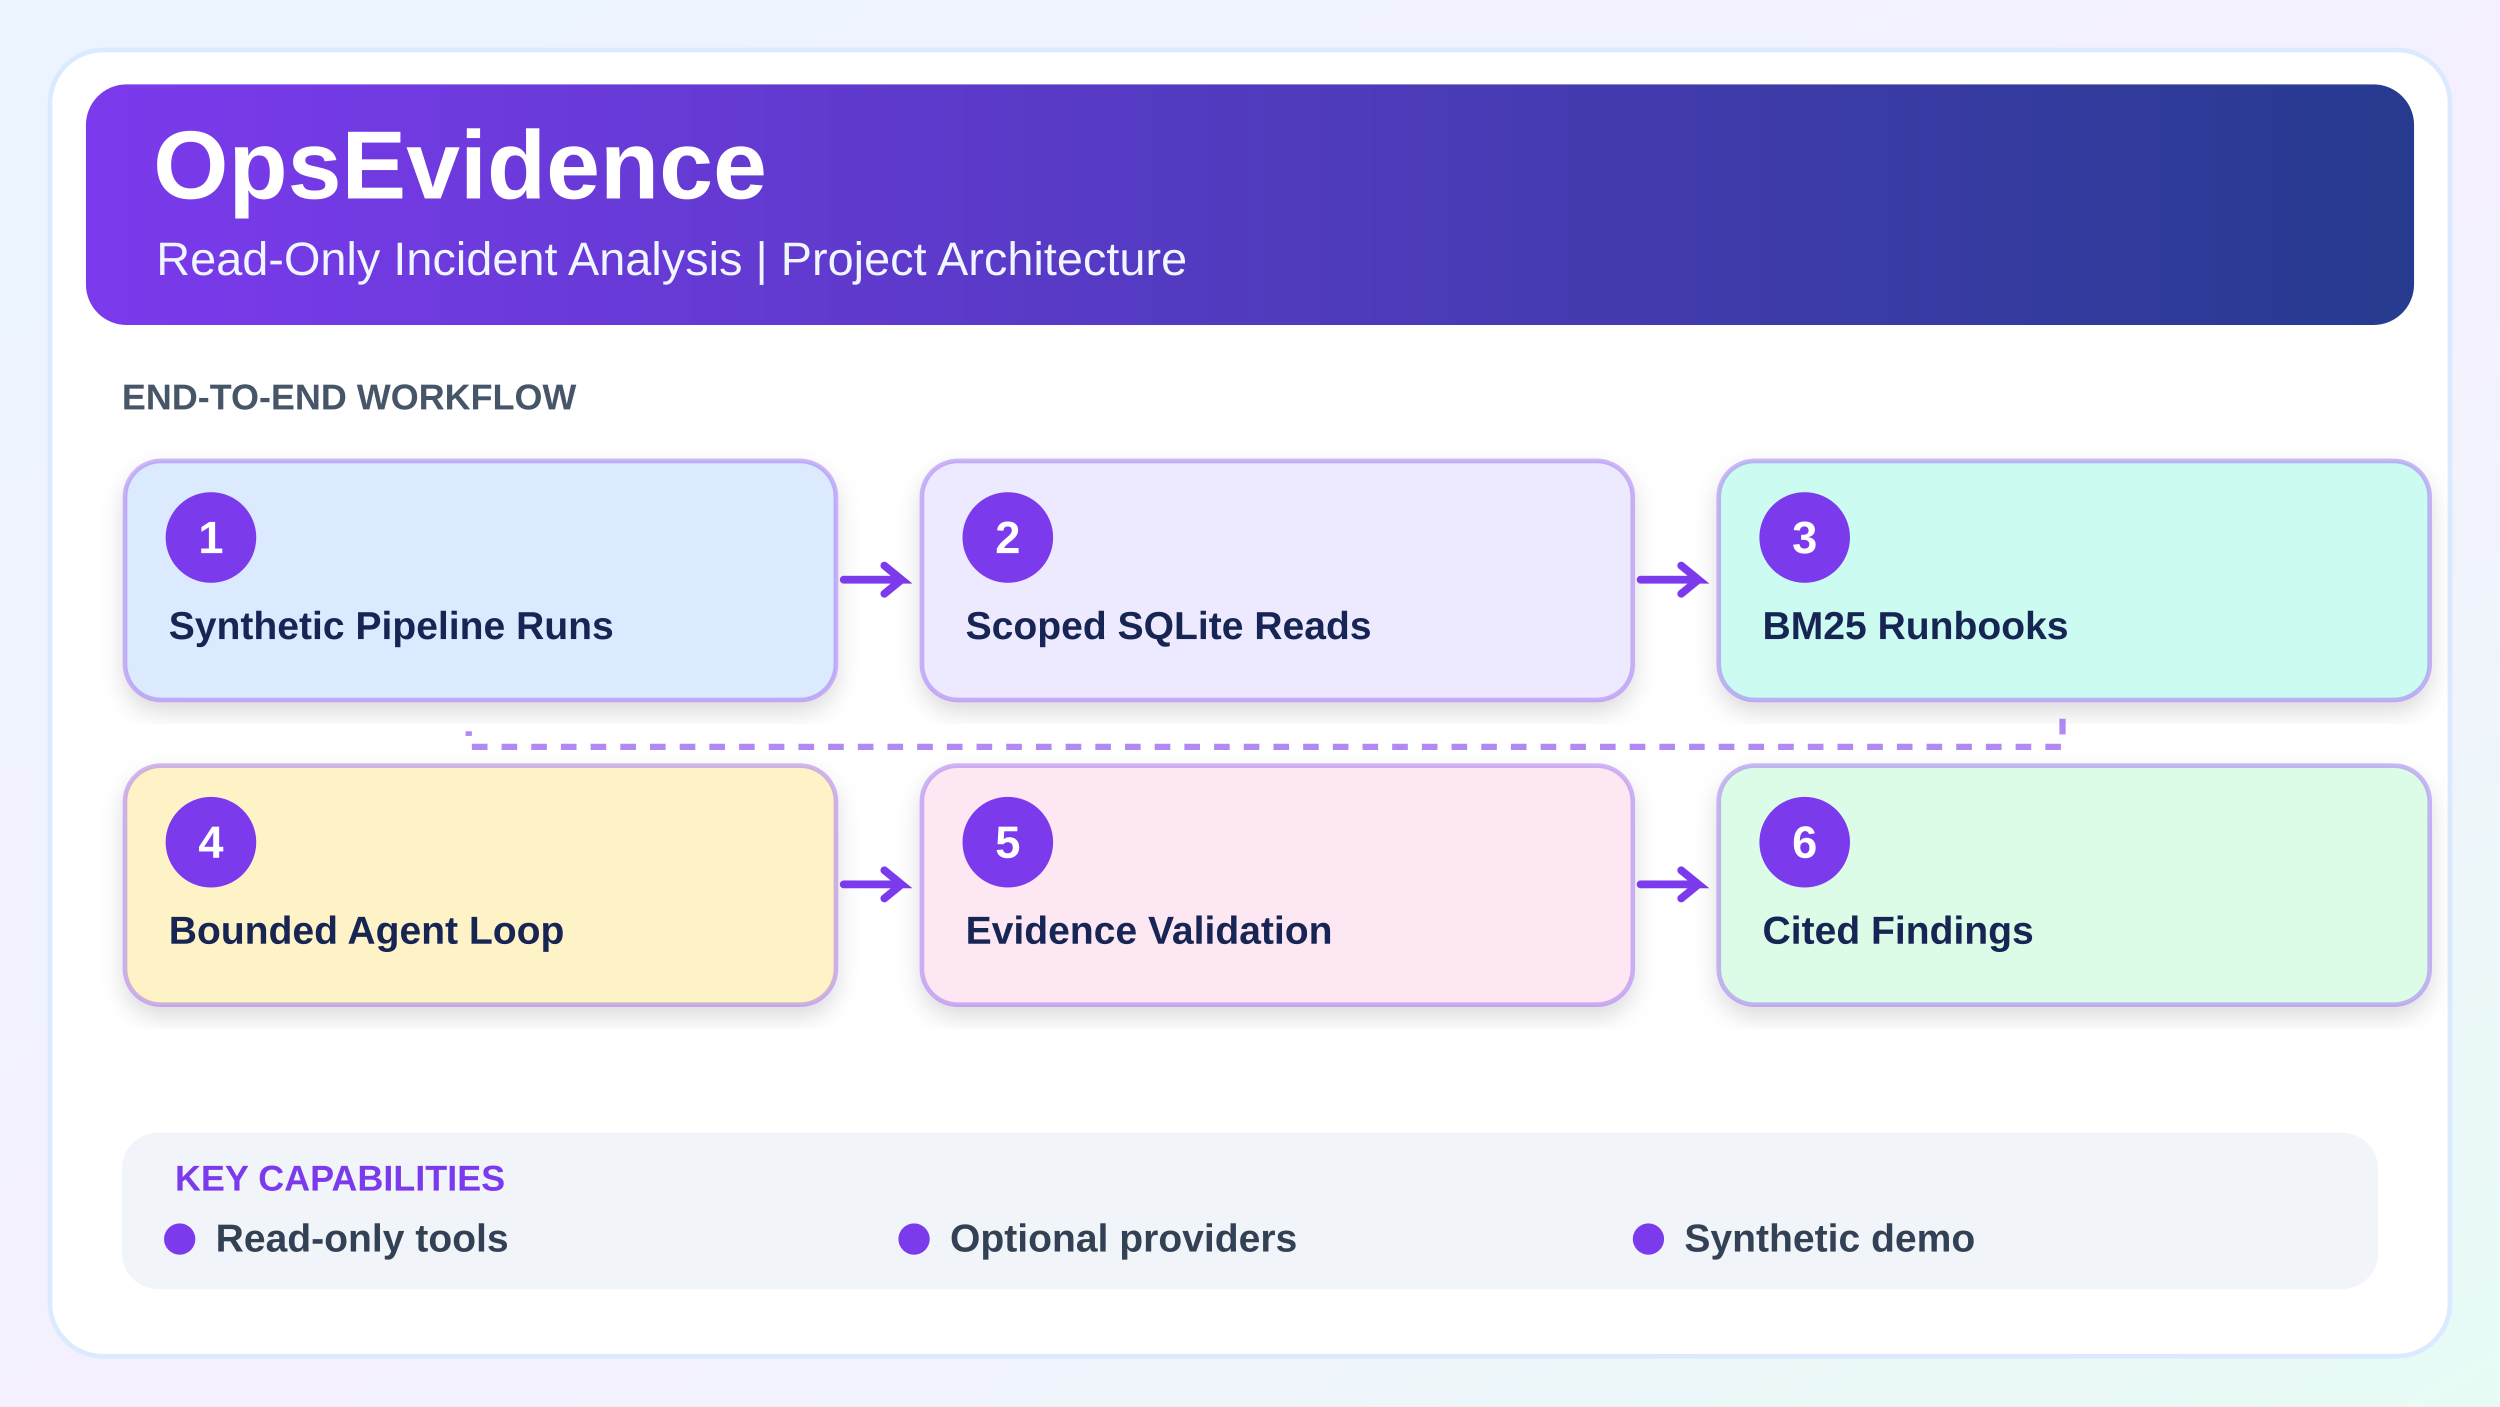
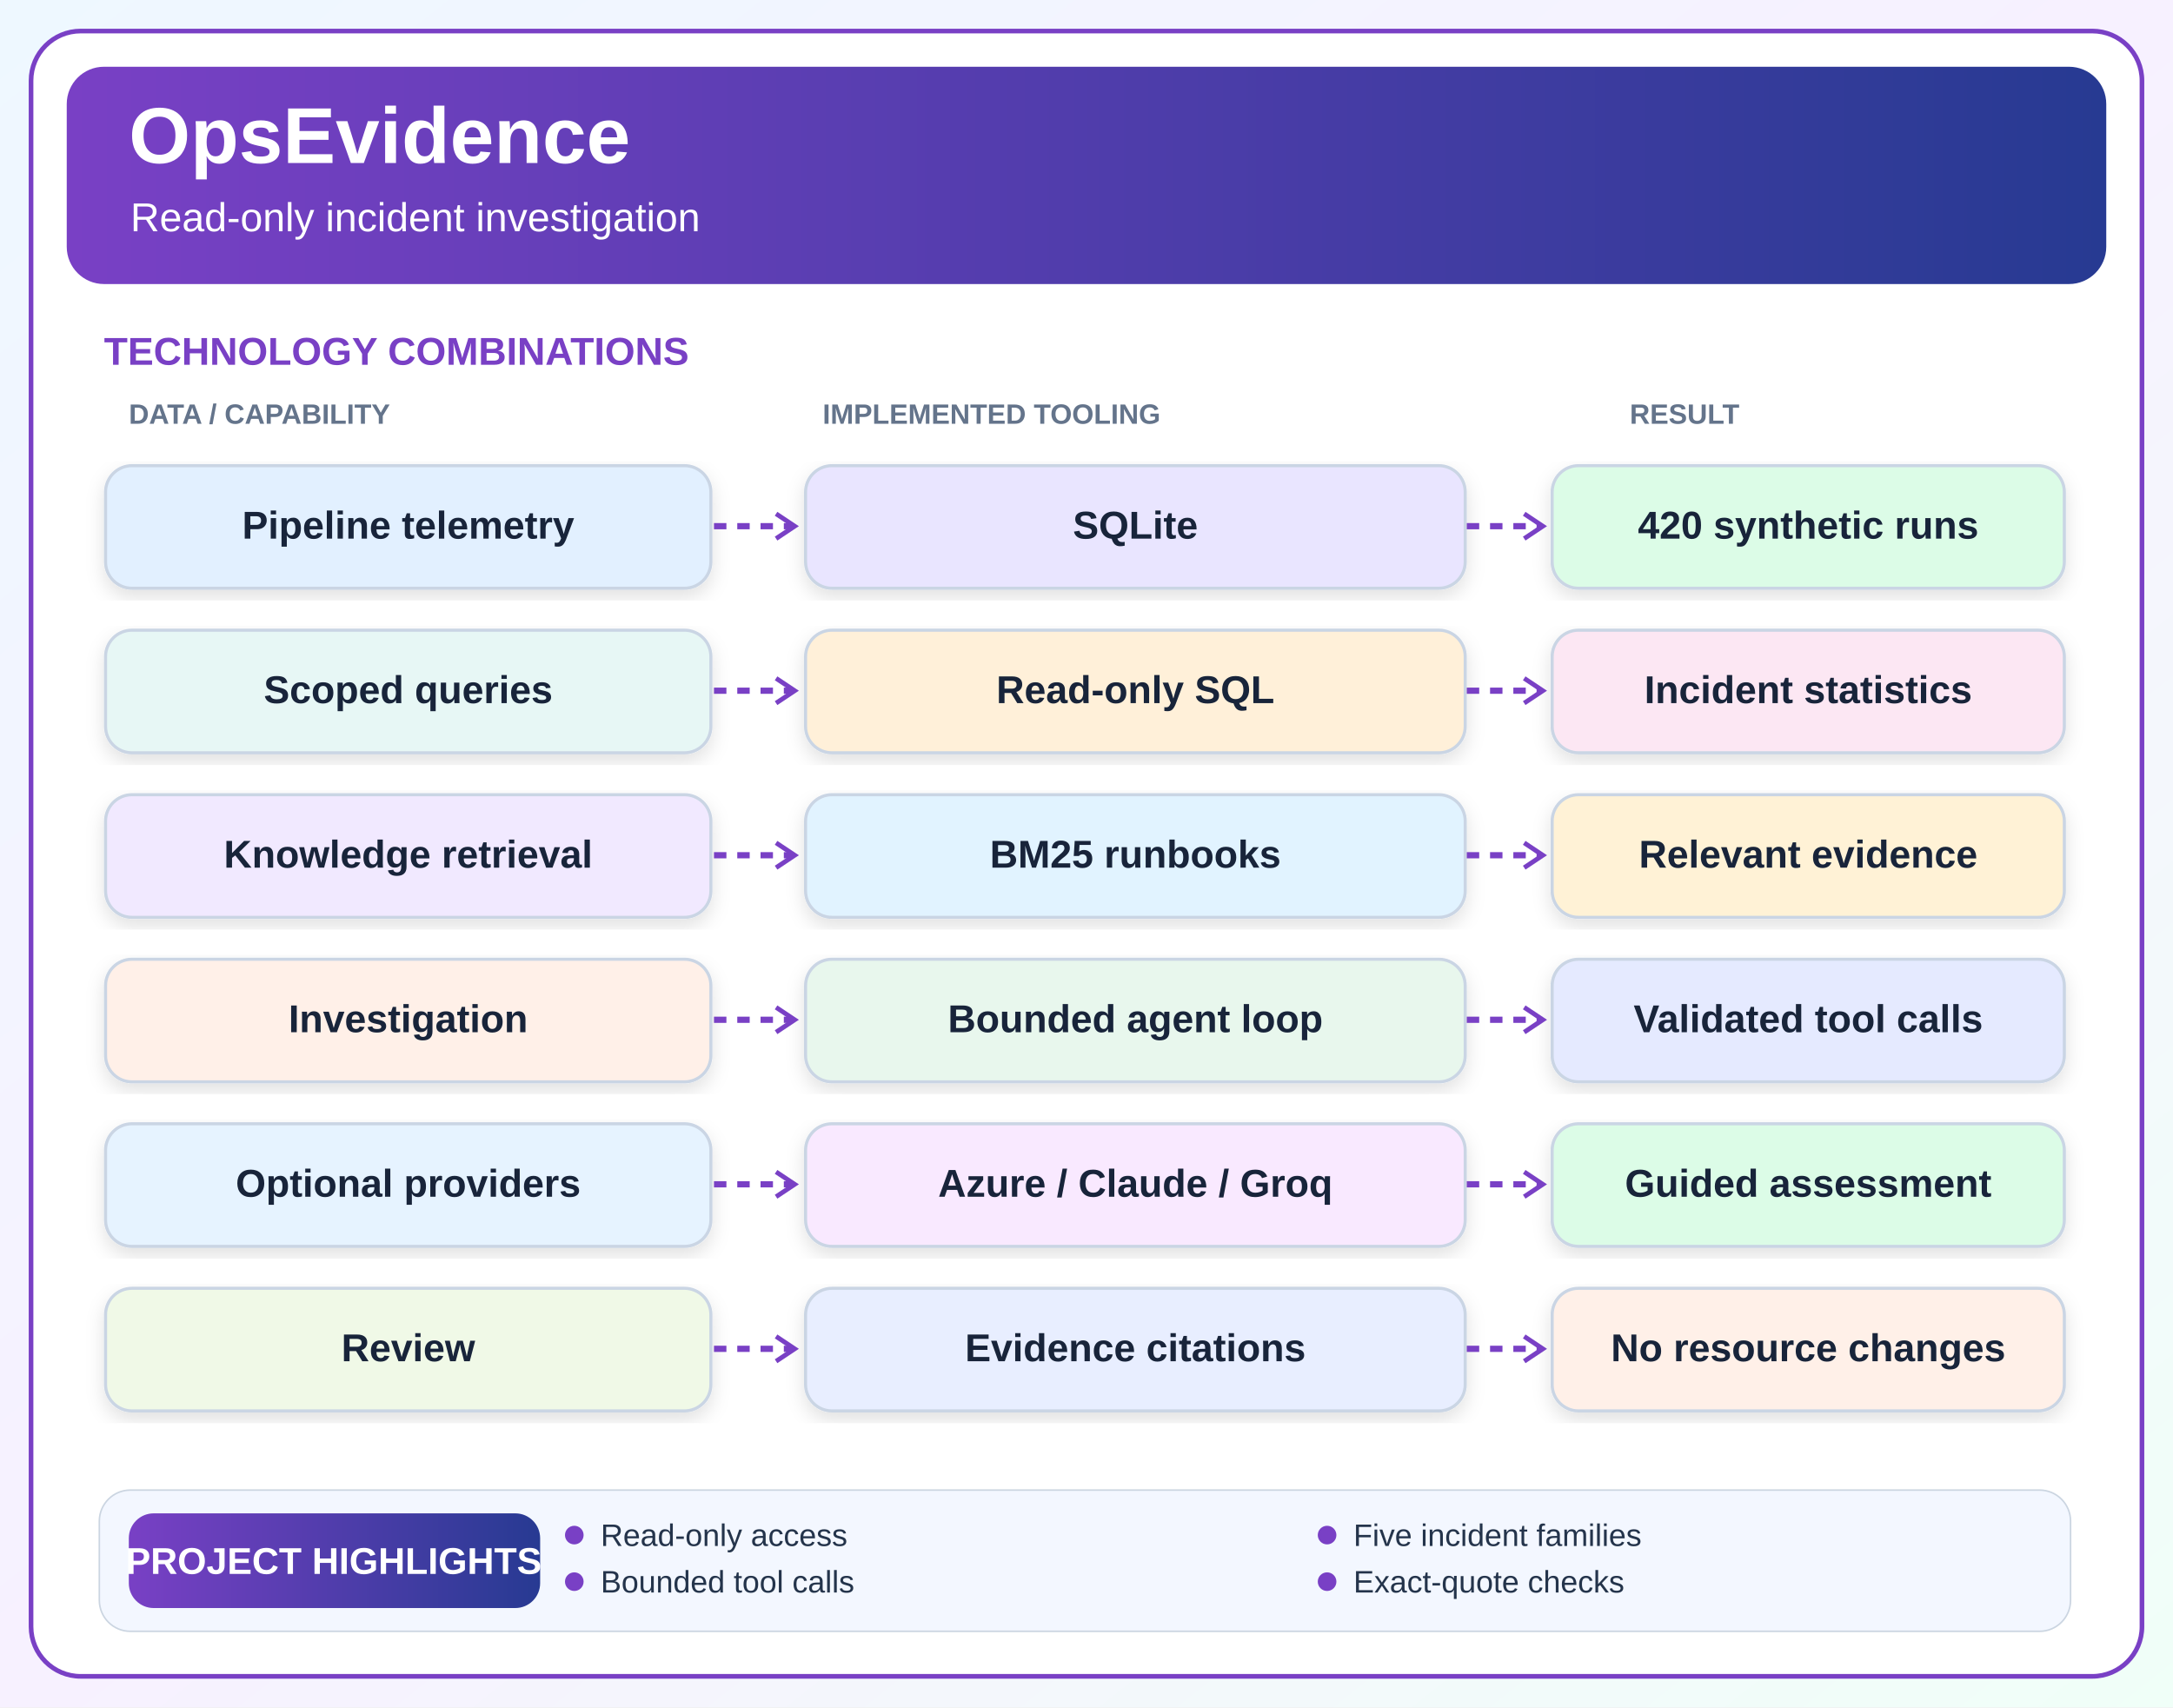
- <svg xmlns="http://www.w3.org/2000/svg" width="1600" height="900" viewBox="0 0 1600 900">
+ <svg xmlns="http://www.w3.org/2000/svg" width="1400" height="1100" viewBox="0 0 1400 1100">
  <defs>
-     <linearGradient id="back" x2="1" y2="1">
-       <stop stop-color="#eaf5ff" />
-       <stop offset=".55" stop-color="#f5f0ff" />
-       <stop offset="1" stop-color="#e7fbf5" />
+     <linearGradient id="bg" x2="1" y2="1">
+       <stop stop-color="#eef8ff" />
+       <stop offset=".5" stop-color="#f7f1ff" />
+       <stop offset="1" stop-color="#f0fff8" />
    </linearGradient>
-     <linearGradient id="head" x2="1" y2="0">
-       <stop stop-color="#7c3aed" />
-       <stop offset="1" stop-color="#263b8f" />
+     <linearGradient id="banner" x2="1">
+       <stop stop-color="#7940c5" />
+       <stop offset="1" stop-color="#273a92" />
    </linearGradient>
    <filter id="shadow">
-       <feDropShadow dx="0" dy="7" stdDeviation="8" flood-opacity=".15" />
+       <feDropShadow dx="0" dy="5" stdDeviation="6" flood-opacity=".12" />
    </filter>
  </defs>
-   <rect width="1600" height="900" fill="url(#back)" />
-   <rect x="32" y="32" width="1536" height="836" rx="34" fill="#fff" stroke="#dbeafe" stroke-width="3" />
-   <rect x="55" y="54" width="1490" height="154" rx="26" fill="url(#head)" />
-   <text x="98" y="127" font-family="Arial,sans-serif" font-size="62" font-weight="bold" fill="white">OpsEvidence</text>
-   <text x="100" y="176" font-family="Arial,sans-serif" font-size="30" fill="#eff6ff">Read-Only Incident Analysis  |  Project Architecture</text>
-   <text x="78" y="262" font-family="Arial,sans-serif" font-size="23" font-weight="bold" fill="#475569">END-TO-END WORKFLOW</text>
-   <rect x="80" y="295" width="455" height="153" rx="23" fill="#dbeafe" stroke="#7c3aed" stroke-opacity=".35" stroke-width="3" filter="url(#shadow)" />
-   <circle cx="135" cy="344" r="29" fill="#7c3aed" />
-   <text x="135" y="354" font-family="Arial" font-size="29" font-weight="bold" text-anchor="middle" fill="white">1</text>
-   <text x="108" y="409" font-family="Arial" font-size="25" font-weight="bold" fill="#172554">Synthetic Pipeline Runs</text>
-   <path d="M540 371 h37 l-11 -9 m11 9 l-11 9" stroke="#7c3aed" stroke-width="5" stroke-linecap="round" fill="none" />
-   <rect x="590" y="295" width="455" height="153" rx="23" fill="#ede9fe" stroke="#7c3aed" stroke-opacity=".35" stroke-width="3" filter="url(#shadow)" />
-   <circle cx="645" cy="344" r="29" fill="#7c3aed" />
-   <text x="645" y="354" font-family="Arial" font-size="29" font-weight="bold" text-anchor="middle" fill="white">2</text>
-   <text x="618" y="409" font-family="Arial" font-size="25" font-weight="bold" fill="#172554">Scoped SQLite Reads</text>
-   <path d="M1050 371 h37 l-11 -9 m11 9 l-11 9" stroke="#7c3aed" stroke-width="5" stroke-linecap="round" fill="none" />
-   <rect x="1100" y="295" width="455" height="153" rx="23" fill="#ccfbf1" stroke="#7c3aed" stroke-opacity=".35" stroke-width="3" filter="url(#shadow)" />
-   <circle cx="1155" cy="344" r="29" fill="#7c3aed" />
-   <text x="1155" y="354" font-family="Arial" font-size="29" font-weight="bold" text-anchor="middle" fill="white">3</text>
-   <text x="1128" y="409" font-family="Arial" font-size="25" font-weight="bold" fill="#172554">BM25 Runbooks</text>
-   <rect x="80" y="490" width="455" height="153" rx="23" fill="#fef3c7" stroke="#7c3aed" stroke-opacity=".35" stroke-width="3" filter="url(#shadow)" />
-   <circle cx="135" cy="539" r="29" fill="#7c3aed" />
-   <text x="135" y="549" font-family="Arial" font-size="29" font-weight="bold" text-anchor="middle" fill="white">4</text>
-   <text x="108" y="604" font-family="Arial" font-size="25" font-weight="bold" fill="#172554">Bounded Agent Loop</text>
-   <path d="M540 566 h37 l-11 -9 m11 9 l-11 9" stroke="#7c3aed" stroke-width="5" stroke-linecap="round" fill="none" />
-   <rect x="590" y="490" width="455" height="153" rx="23" fill="#fce7f3" stroke="#7c3aed" stroke-opacity=".35" stroke-width="3" filter="url(#shadow)" />
-   <circle cx="645" cy="539" r="29" fill="#7c3aed" />
-   <text x="645" y="549" font-family="Arial" font-size="29" font-weight="bold" text-anchor="middle" fill="white">5</text>
-   <text x="618" y="604" font-family="Arial" font-size="25" font-weight="bold" fill="#172554">Evidence Validation</text>
-   <path d="M1050 566 h37 l-11 -9 m11 9 l-11 9" stroke="#7c3aed" stroke-width="5" stroke-linecap="round" fill="none" />
-   <rect x="1100" y="490" width="455" height="153" rx="23" fill="#dcfce7" stroke="#7c3aed" stroke-opacity=".35" stroke-width="3" filter="url(#shadow)" />
-   <circle cx="1155" cy="539" r="29" fill="#7c3aed" />
-   <text x="1155" y="549" font-family="Arial" font-size="29" font-weight="bold" text-anchor="middle" fill="white">6</text>
-   <text x="1128" y="604" font-family="Arial" font-size="25" font-weight="bold" fill="#172554">Cited Findings</text>
-   <path d="M1320 460 v18 H300 v-10" stroke="#7c3aed" stroke-width="4" stroke-dasharray="10 9" fill="none" opacity=".6" />
-   <rect x="78" y="725" width="1444" height="100" rx="23" fill="#f1f5f9" />
-   <text x="112" y="762" font-family="Arial" font-size="23" font-weight="bold" fill="#7c3aed">KEY CAPABILITIES</text>
-   <circle cx="115" cy="793" r="10" fill="#7c3aed" />
-   <text x="138" y="801" font-family="Arial" font-size="25" font-weight="bold" fill="#334155">Read-only tools</text>
-   <circle cx="585" cy="793" r="10" fill="#7c3aed" />
-   <text x="608" y="801" font-family="Arial" font-size="25" font-weight="bold" fill="#334155">Optional providers</text>
-   <circle cx="1055" cy="793" r="10" fill="#7c3aed" />
-   <text x="1078" y="801" font-family="Arial" font-size="25" font-weight="bold" fill="#334155">Synthetic demo</text>
+   <rect width="1400" height="1100" fill="url(#bg)" />
+   <rect x="20" y="20" width="1360" height="1060" rx="32" fill="white" stroke="#7940c5" stroke-width="3" />
+   <rect x="43" y="43" width="1314" height="140" rx="24" fill="url(#banner)" />
+   <text x="83" y="105" font-size="51" font-weight="bold" font-family="Arial" fill="white">OpsEvidence</text>
+   <text x="84" y="149" font-size="26" font-family="Arial" fill="white">Read-only incident investigation</text>
+   <text x="67" y="235" font-size="25" font-weight="bold" font-family="Arial" fill="#7940c5">TECHNOLOGY COMBINATIONS</text>
+   <text x="83" y="273" font-size="18" font-weight="bold" font-family="Arial" fill="#64748b">DATA / CAPABILITY</text>
+   <text x="530" y="273" font-size="18" font-weight="bold" font-family="Arial" fill="#64748b">IMPLEMENTED TOOLING</text>
+   <text x="1050" y="273" font-size="18" font-weight="bold" font-family="Arial" fill="#64748b">RESULT</text>
+   <rect x="68" y="300" width="390" height="79" rx="17" fill="#e2f0ff" stroke="#cad5e4" stroke-width="2" filter="url(#shadow)" />
+   <text x="263" y="347" font-size="25" text-anchor="middle" font-weight="bold" font-family="Arial" fill="#18243a">Pipeline telemetry</text>
+   <rect x="519" y="300" width="425" height="79" rx="17" fill="#e9e5ff" stroke="#cad5e4" stroke-width="2" filter="url(#shadow)" />
+   <text x="731.5" y="347" font-size="25" text-anchor="middle" font-weight="bold" font-family="Arial" fill="#18243a">SQLite</text>
+   <rect x="1000" y="300" width="330" height="79" rx="17" fill="#dcfce7" stroke="#cad5e4" stroke-width="2" filter="url(#shadow)" />
+   <text x="1165" y="347" font-size="25" text-anchor="middle" font-weight="bold" font-family="Arial" fill="#18243a">420 synthetic runs</text>
+   <path d="M460 339 H510 M945 339 H992" stroke="#7940c5" stroke-width="4" stroke-dasharray="8 7" />
+   <path d="M500 331 l12 8 -12 8 M982 331 l12 8 -12 8" stroke="#7940c5" stroke-width="3" fill="none" />
+   <rect x="68" y="406" width="390" height="79" rx="17" fill="#e7f7f5" stroke="#cad5e4" stroke-width="2" filter="url(#shadow)" />
+   <text x="263" y="453" font-size="25" text-anchor="middle" font-weight="bold" font-family="Arial" fill="#18243a">Scoped queries</text>
+   <rect x="519" y="406" width="425" height="79" rx="17" fill="#fff0d9" stroke="#cad5e4" stroke-width="2" filter="url(#shadow)" />
+   <text x="731.5" y="453" font-size="25" text-anchor="middle" font-weight="bold" font-family="Arial" fill="#18243a">Read-only SQL</text>
+   <rect x="1000" y="406" width="330" height="79" rx="17" fill="#fce7f3" stroke="#cad5e4" stroke-width="2" filter="url(#shadow)" />
+   <text x="1165" y="453" font-size="25" text-anchor="middle" font-weight="bold" font-family="Arial" fill="#18243a">Incident statistics</text>
+   <path d="M460 445 H510 M945 445 H992" stroke="#7940c5" stroke-width="4" stroke-dasharray="8 7" />
+   <path d="M500 437 l12 8 -12 8 M982 437 l12 8 -12 8" stroke="#7940c5" stroke-width="3" fill="none" />
+   <rect x="68" y="512" width="390" height="79" rx="17" fill="#f1e9ff" stroke="#cad5e4" stroke-width="2" filter="url(#shadow)" />
+   <text x="263" y="559" font-size="25" text-anchor="middle" font-weight="bold" font-family="Arial" fill="#18243a">Knowledge retrieval</text>
+   <rect x="519" y="512" width="425" height="79" rx="17" fill="#e1f3ff" stroke="#cad5e4" stroke-width="2" filter="url(#shadow)" />
+   <text x="731.5" y="559" font-size="25" text-anchor="middle" font-weight="bold" font-family="Arial" fill="#18243a">BM25 runbooks</text>
+   <rect x="1000" y="512" width="330" height="79" rx="17" fill="#fff2d6" stroke="#cad5e4" stroke-width="2" filter="url(#shadow)" />
+   <text x="1165" y="559" font-size="25" text-anchor="middle" font-weight="bold" font-family="Arial" fill="#18243a">Relevant evidence</text>
+   <path d="M460 551 H510 M945 551 H992" stroke="#7940c5" stroke-width="4" stroke-dasharray="8 7" />
+   <path d="M500 543 l12 8 -12 8 M982 543 l12 8 -12 8" stroke="#7940c5" stroke-width="3" fill="none" />
+   <rect x="68" y="618" width="390" height="79" rx="17" fill="#fff0e8" stroke="#cad5e4" stroke-width="2" filter="url(#shadow)" />
+   <text x="263" y="665" font-size="25" text-anchor="middle" font-weight="bold" font-family="Arial" fill="#18243a">Investigation</text>
+   <rect x="519" y="618" width="425" height="79" rx="17" fill="#e8f7ed" stroke="#cad5e4" stroke-width="2" filter="url(#shadow)" />
+   <text x="731.5" y="665" font-size="25" text-anchor="middle" font-weight="bold" font-family="Arial" fill="#18243a">Bounded agent loop</text>
+   <rect x="1000" y="618" width="330" height="79" rx="17" fill="#e5eaff" stroke="#cad5e4" stroke-width="2" filter="url(#shadow)" />
+   <text x="1165" y="665" font-size="25" text-anchor="middle" font-weight="bold" font-family="Arial" fill="#18243a">Validated tool calls</text>
+   <path d="M460 657 H510 M945 657 H992" stroke="#7940c5" stroke-width="4" stroke-dasharray="8 7" />
+   <path d="M500 649 l12 8 -12 8 M982 649 l12 8 -12 8" stroke="#7940c5" stroke-width="3" fill="none" />
+   <rect x="68" y="724" width="390" height="79" rx="17" fill="#e6f3ff" stroke="#cad5e4" stroke-width="2" filter="url(#shadow)" />
+   <text x="263" y="771" font-size="25" text-anchor="middle" font-weight="bold" font-family="Arial" fill="#18243a">Optional providers</text>
+   <rect x="519" y="724" width="425" height="79" rx="17" fill="#f9e9ff" stroke="#cad5e4" stroke-width="2" filter="url(#shadow)" />
+   <text x="731.5" y="771" font-size="25" text-anchor="middle" font-weight="bold" font-family="Arial" fill="#18243a">Azure / Claude / Groq</text>
+   <rect x="1000" y="724" width="330" height="79" rx="17" fill="#dcfce7" stroke="#cad5e4" stroke-width="2" filter="url(#shadow)" />
+   <text x="1165" y="771" font-size="25" text-anchor="middle" font-weight="bold" font-family="Arial" fill="#18243a">Guided assessment</text>
+   <path d="M460 763 H510 M945 763 H992" stroke="#7940c5" stroke-width="4" stroke-dasharray="8 7" />
+   <path d="M500 755 l12 8 -12 8 M982 755 l12 8 -12 8" stroke="#7940c5" stroke-width="3" fill="none" />
+   <rect x="68" y="830" width="390" height="79" rx="17" fill="#f0f9e7" stroke="#cad5e4" stroke-width="2" filter="url(#shadow)" />
+   <text x="263" y="877" font-size="25" text-anchor="middle" font-weight="bold" font-family="Arial" fill="#18243a">Review</text>
+   <rect x="519" y="830" width="425" height="79" rx="17" fill="#e8eeff" stroke="#cad5e4" stroke-width="2" filter="url(#shadow)" />
+   <text x="731.5" y="877" font-size="25" text-anchor="middle" font-weight="bold" font-family="Arial" fill="#18243a">Evidence citations</text>
+   <rect x="1000" y="830" width="330" height="79" rx="17" fill="#fff0e8" stroke="#cad5e4" stroke-width="2" filter="url(#shadow)" />
+   <text x="1165" y="877" font-size="25" text-anchor="middle" font-weight="bold" font-family="Arial" fill="#18243a">No resource changes</text>
+   <path d="M460 869 H510 M945 869 H992" stroke="#7940c5" stroke-width="4" stroke-dasharray="8 7" />
+   <path d="M500 861 l12 8 -12 8 M982 861 l12 8 -12 8" stroke="#7940c5" stroke-width="3" fill="none" />
+   <rect x="64" y="960" width="1270" height="91" rx="20" fill="#f3f7ff" stroke="#cbd5e1" />
+   <rect x="83" y="975" width="265" height="61" rx="16" fill="url(#banner)" />
+   <text x="215" y="1014" font-size="24" text-anchor="middle" font-weight="bold" font-family="Arial" fill="white">PROJECT HIGHLIGHTS</text>
+   <circle cx="370" cy="989" r="6" fill="#7940c5" />
+   <text x="387" y="996" font-size="20" font-family="Arial" fill="#24344b">Read-only access</text>
+   <circle cx="855" cy="989" r="6" fill="#7940c5" />
+   <text x="872" y="996" font-size="20" font-family="Arial" fill="#24344b">Five incident families</text>
+   <circle cx="370" cy="1019" r="6" fill="#7940c5" />
+   <text x="387" y="1026" font-size="20" font-family="Arial" fill="#24344b">Bounded tool calls</text>
+   <circle cx="855" cy="1019" r="6" fill="#7940c5" />
+   <text x="872" y="1026" font-size="20" font-family="Arial" fill="#24344b">Exact-quote checks</text>
</svg>
